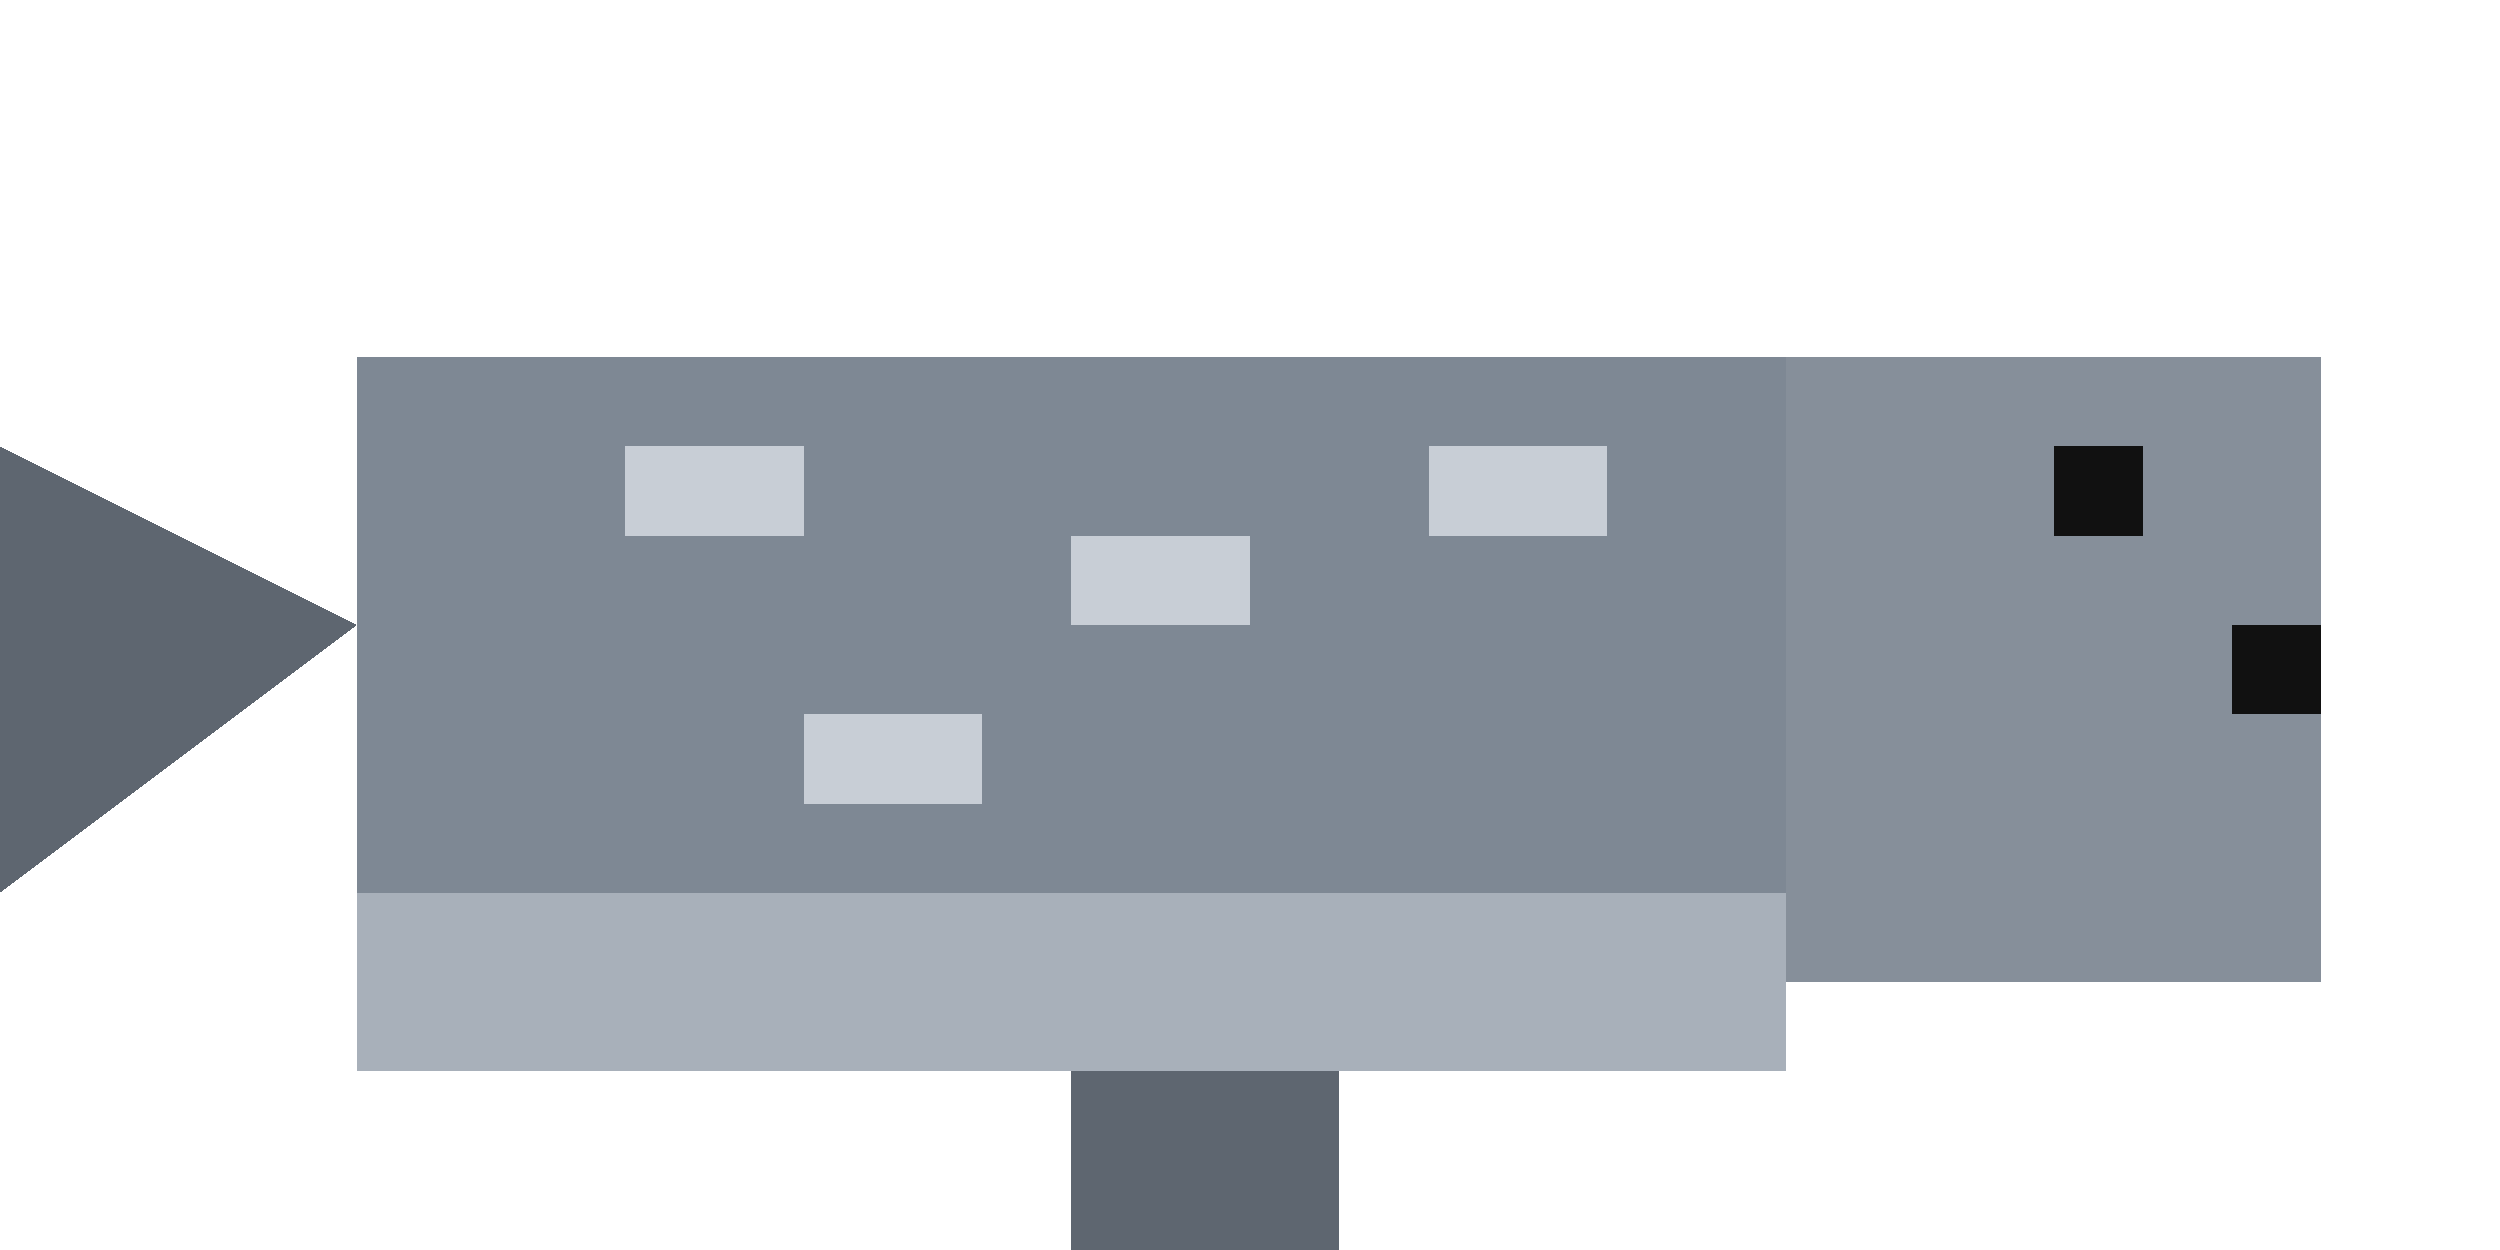
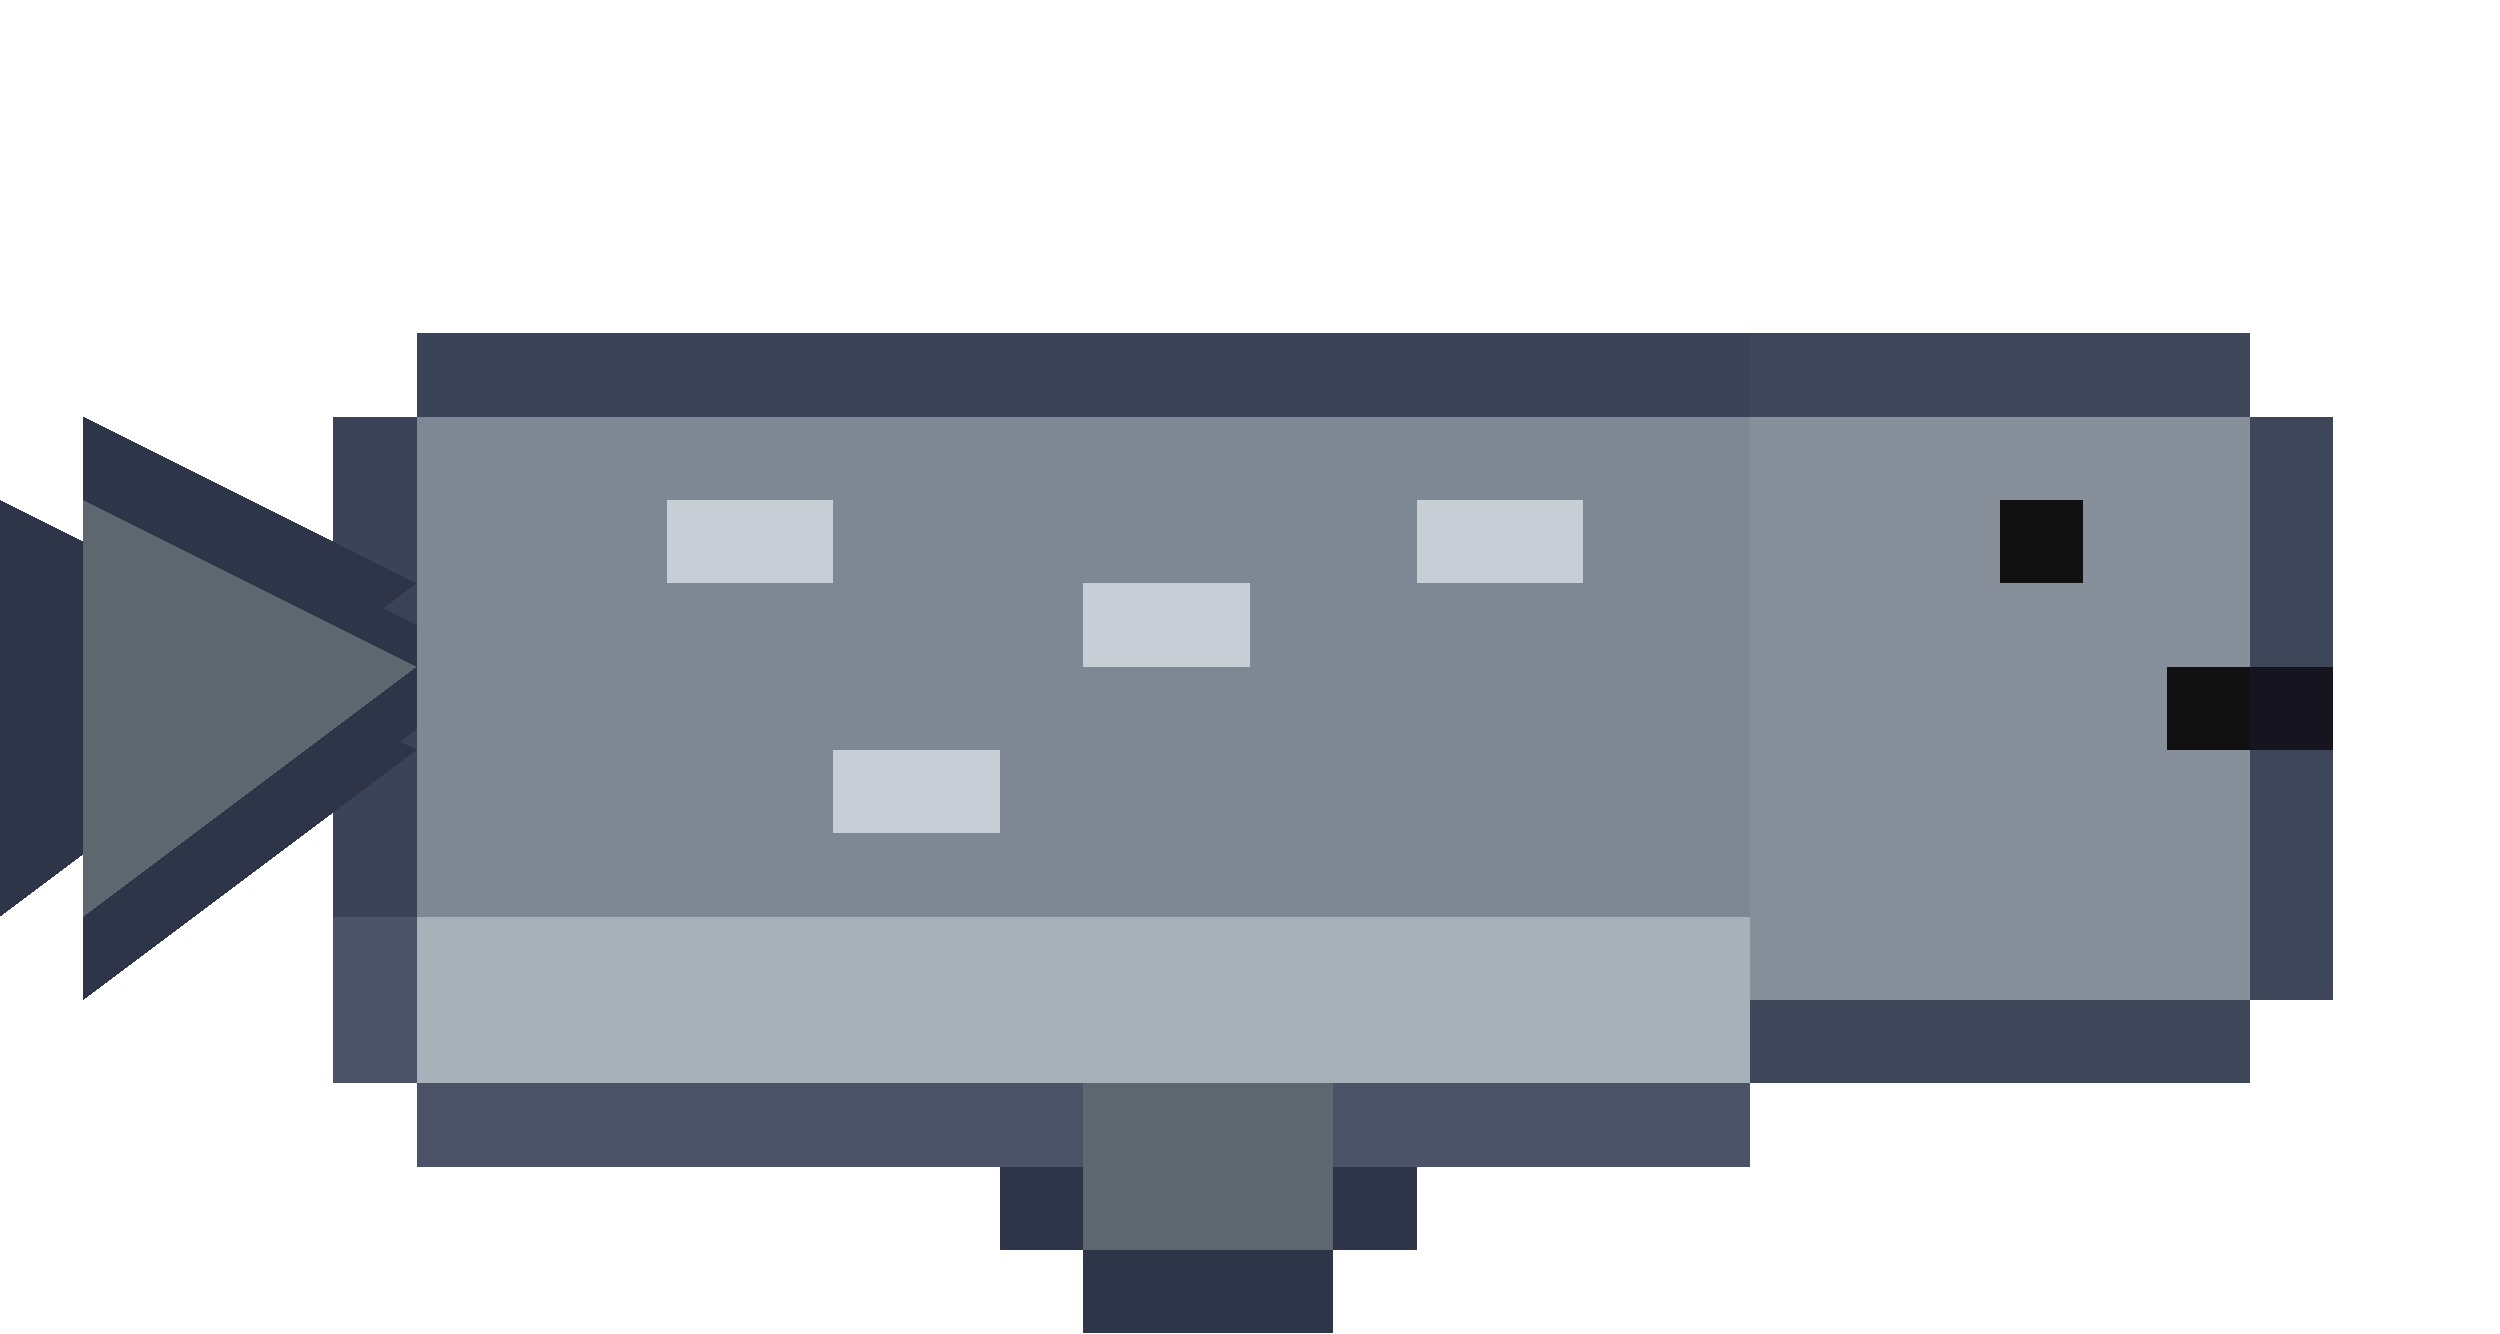
- <svg xmlns="http://www.w3.org/2000/svg" width="28" height="14" viewBox="0 0 28 14" shape-rendering="crispEdges">
-   <polygon points="0,5 4,7 0,10" fill="#5e6670" />
-   <rect x="4" y="4" width="16" height="8" fill="#7e8894" />
-   <rect x="4" y="10" width="16" height="2" fill="#a8b0ba" />
-   <rect x="20" y="4" width="6" height="7" fill="#868f9a" />
-   <rect x="23" y="5" width="1" height="1" fill="#111111" />
-   <rect x="25" y="7" width="1" height="1" fill="#111111" />
-   <g fill="#c8ced6">
-     <rect x="7" y="5" width="2" height="1" />
-     <rect x="12" y="6" width="2" height="1" />
-     <rect x="16" y="5" width="2" height="1" />
-     <rect x="9" y="8" width="2" height="1" />
+ <svg xmlns="http://www.w3.org/2000/svg" width="30" height="16" viewBox="-1 -1 30 16" shape-rendering="crispEdges">
+   <g id="outline">
+     <g transform="translate(-1 0)">
+       <polygon points="0,5 4,7 0,10" fill="#2e3549" />
+       <rect x="4" y="4" width="16" height="8" fill="#3a4358" />
+       <rect x="4" y="10" width="16" height="2" fill="#4c5368" />
+       <rect x="20" y="4" width="6" height="7" fill="#3e465a" />
+       <rect x="23" y="5" width="1" height="1" fill="#16151f" />
+       <rect x="25" y="7" width="1" height="1" fill="#16151f" />
+       <g fill="#596073">
+         <rect x="7" y="5" width="2" height="1" />
+         <rect x="12" y="6" width="2" height="1" />
+         <rect x="16" y="5" width="2" height="1" />
+         <rect x="9" y="8" width="2" height="1" />
+       </g>
+       <rect x="12" y="12" width="3" height="2" fill="#2e3549" />
+     </g>
+     <g transform="translate(1 0)">
+       <polygon points="0,5 4,7 0,10" fill="#2e3549" />
+       <rect x="4" y="4" width="16" height="8" fill="#3a4358" />
+       <rect x="4" y="10" width="16" height="2" fill="#4c5368" />
+       <rect x="20" y="4" width="6" height="7" fill="#3e465a" />
+       <rect x="23" y="5" width="1" height="1" fill="#16151f" />
+       <rect x="25" y="7" width="1" height="1" fill="#16151f" />
+       <g fill="#596073">
+         <rect x="7" y="5" width="2" height="1" />
+         <rect x="12" y="6" width="2" height="1" />
+         <rect x="16" y="5" width="2" height="1" />
+         <rect x="9" y="8" width="2" height="1" />
+       </g>
+       <rect x="12" y="12" width="3" height="2" fill="#2e3549" />
+     </g>
+     <g transform="translate(0 -1)">
+       <polygon points="0,5 4,7 0,10" fill="#2e3549" />
+       <rect x="4" y="4" width="16" height="8" fill="#3a4358" />
+       <rect x="4" y="10" width="16" height="2" fill="#4c5368" />
+       <rect x="20" y="4" width="6" height="7" fill="#3e465a" />
+       <rect x="23" y="5" width="1" height="1" fill="#16151f" />
+       <rect x="25" y="7" width="1" height="1" fill="#16151f" />
+       <g fill="#596073">
+         <rect x="7" y="5" width="2" height="1" />
+         <rect x="12" y="6" width="2" height="1" />
+         <rect x="16" y="5" width="2" height="1" />
+         <rect x="9" y="8" width="2" height="1" />
+       </g>
+       <rect x="12" y="12" width="3" height="2" fill="#2e3549" />
+     </g>
+     <g transform="translate(0 1)">
+       <polygon points="0,5 4,7 0,10" fill="#2e3549" />
+       <rect x="4" y="4" width="16" height="8" fill="#3a4358" />
+       <rect x="4" y="10" width="16" height="2" fill="#4c5368" />
+       <rect x="20" y="4" width="6" height="7" fill="#3e465a" />
+       <rect x="23" y="5" width="1" height="1" fill="#16151f" />
+       <rect x="25" y="7" width="1" height="1" fill="#16151f" />
+       <g fill="#596073">
+         <rect x="7" y="5" width="2" height="1" />
+         <rect x="12" y="6" width="2" height="1" />
+         <rect x="16" y="5" width="2" height="1" />
+         <rect x="9" y="8" width="2" height="1" />
+       </g>
+       <rect x="12" y="12" width="3" height="2" fill="#2e3549" />
+     </g>
  </g>
-   <rect x="12" y="12" width="3" height="2" fill="#5e6670" />
+   <g id="art" data-size="28 14" data-box="0 0 28 14">
+     <polygon points="0,5 4,7 0,10" fill="#5e6670" />
+     <rect x="4" y="4" width="16" height="8" fill="#7e8894" />
+     <rect x="4" y="10" width="16" height="2" fill="#a8b0ba" />
+     <rect x="20" y="4" width="6" height="7" fill="#868f9a" />
+     <rect x="23" y="5" width="1" height="1" fill="#111111" />
+     <rect x="25" y="7" width="1" height="1" fill="#111111" />
+     <g fill="#c8ced6">
+       <rect x="7" y="5" width="2" height="1" />
+       <rect x="12" y="6" width="2" height="1" />
+       <rect x="16" y="5" width="2" height="1" />
+       <rect x="9" y="8" width="2" height="1" />
+     </g>
+     <rect x="12" y="12" width="3" height="2" fill="#5e6670" />
+   </g>
</svg>
